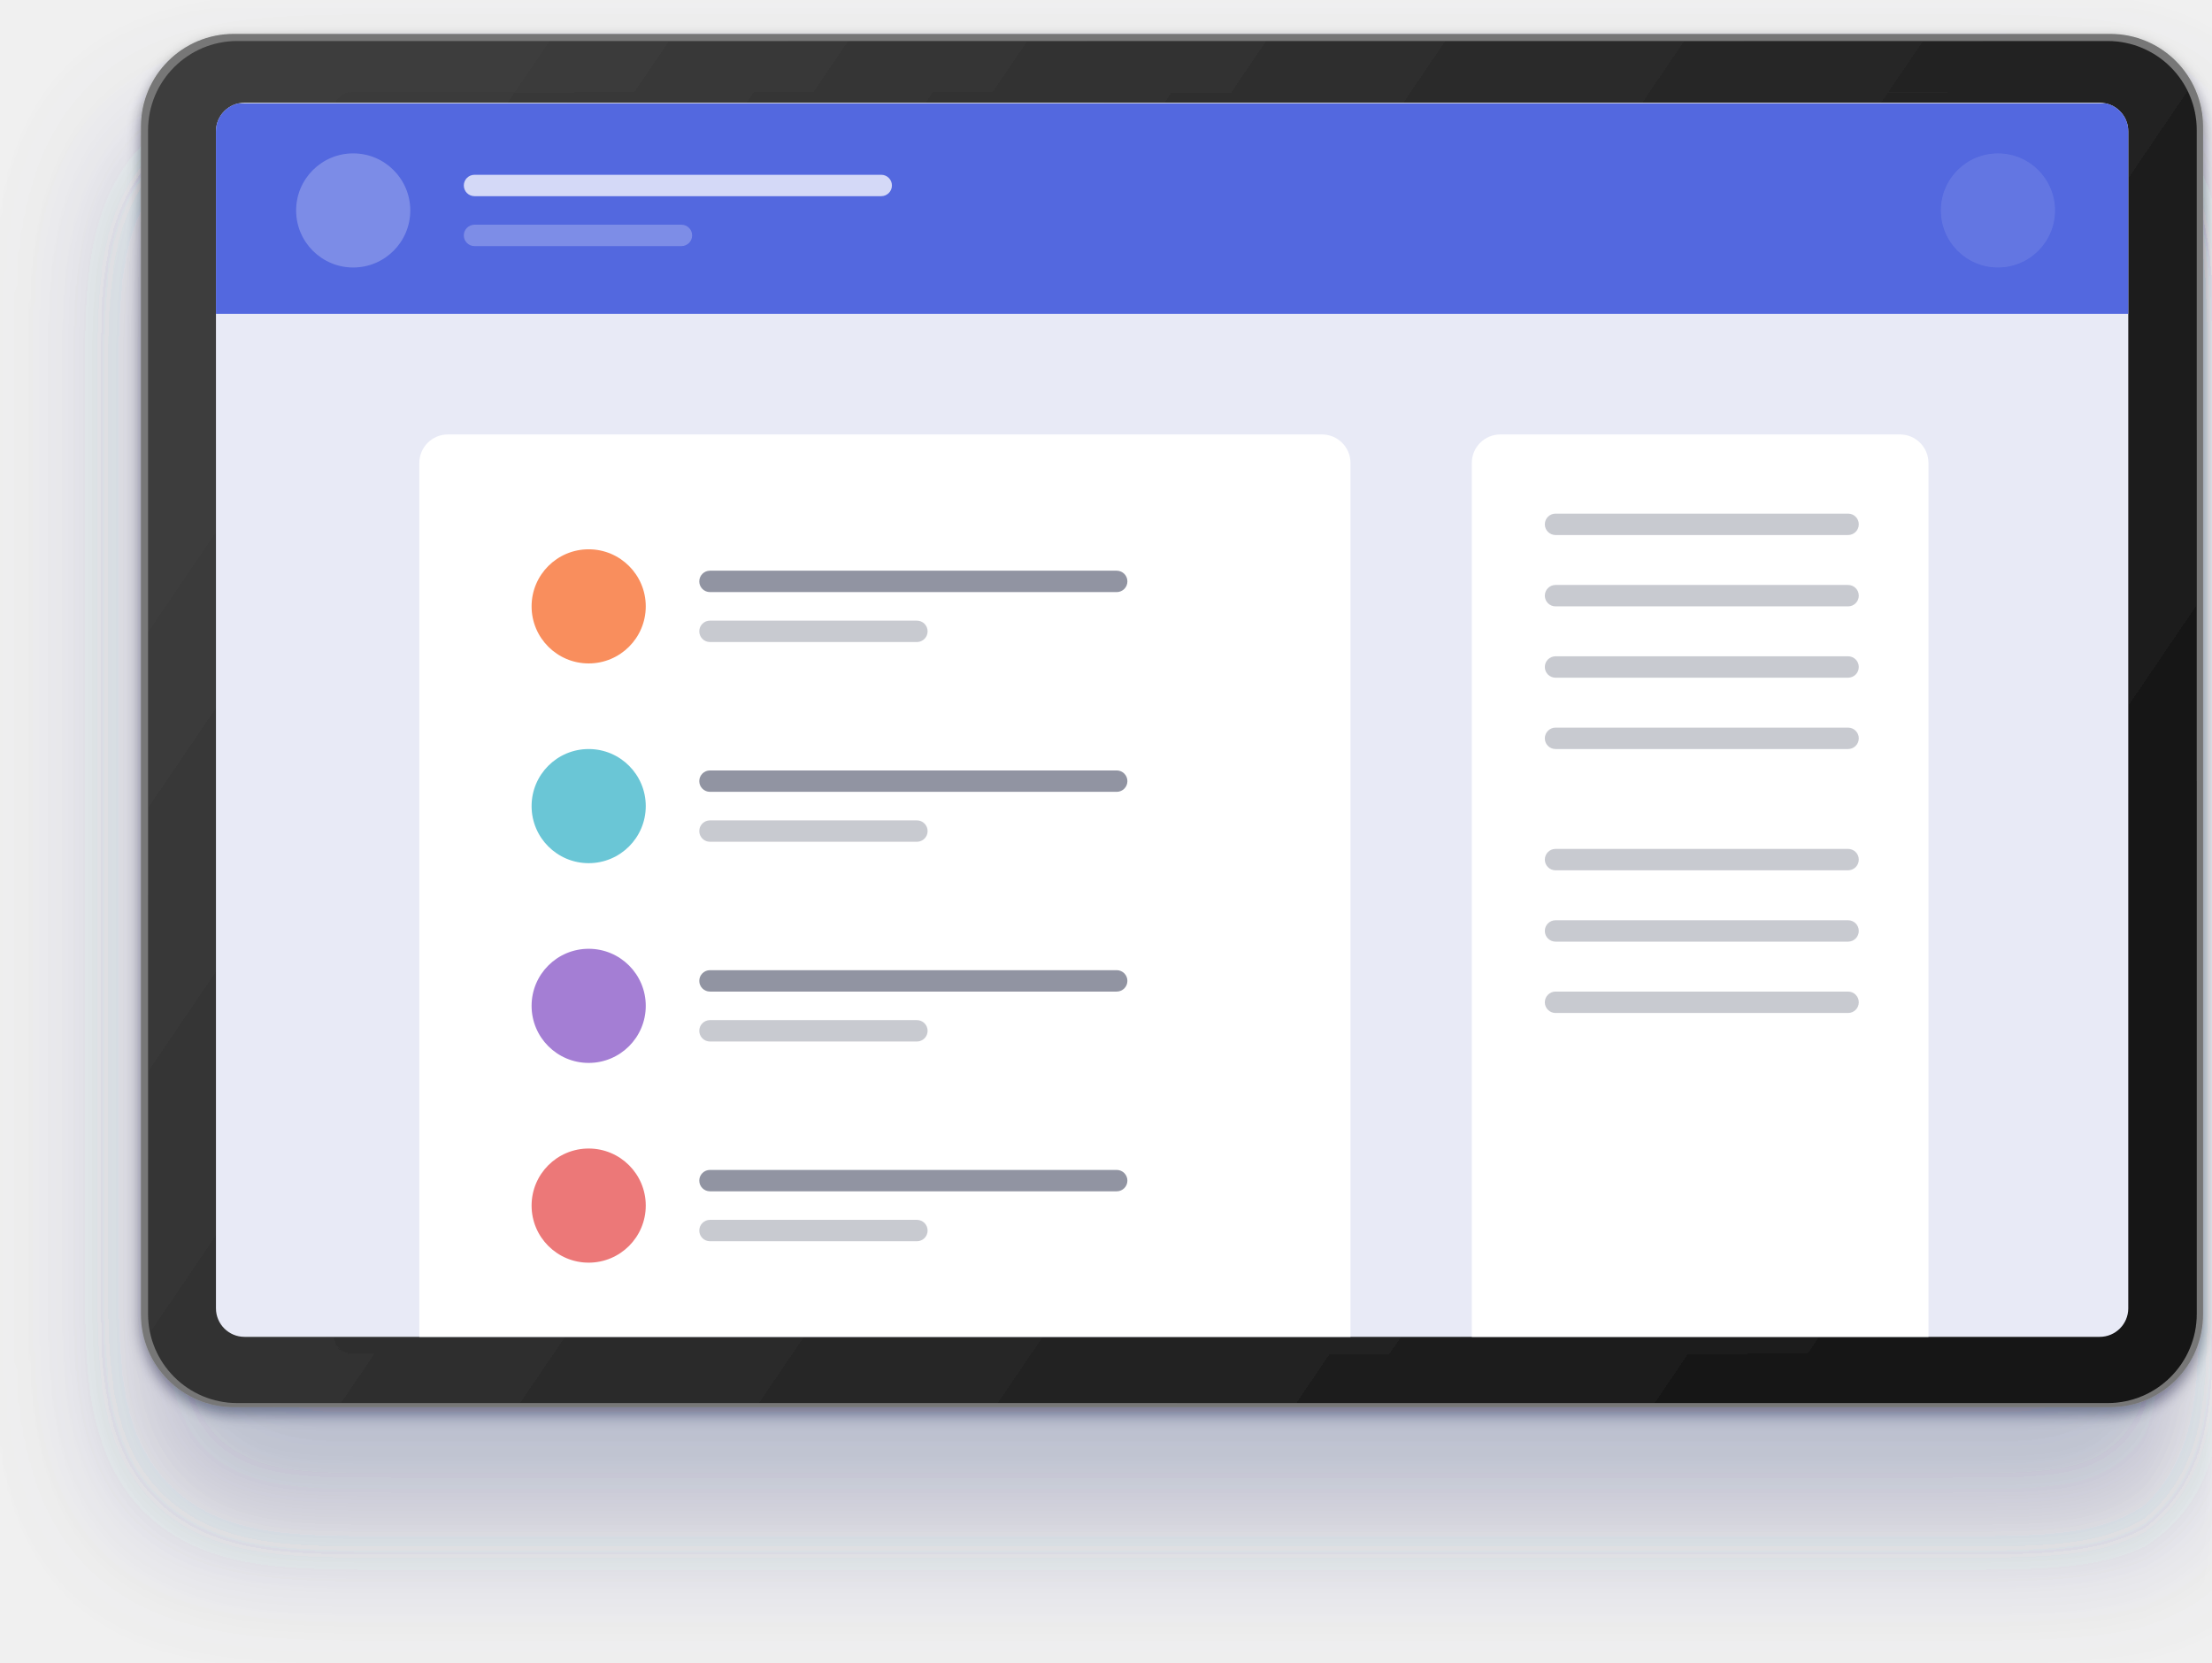
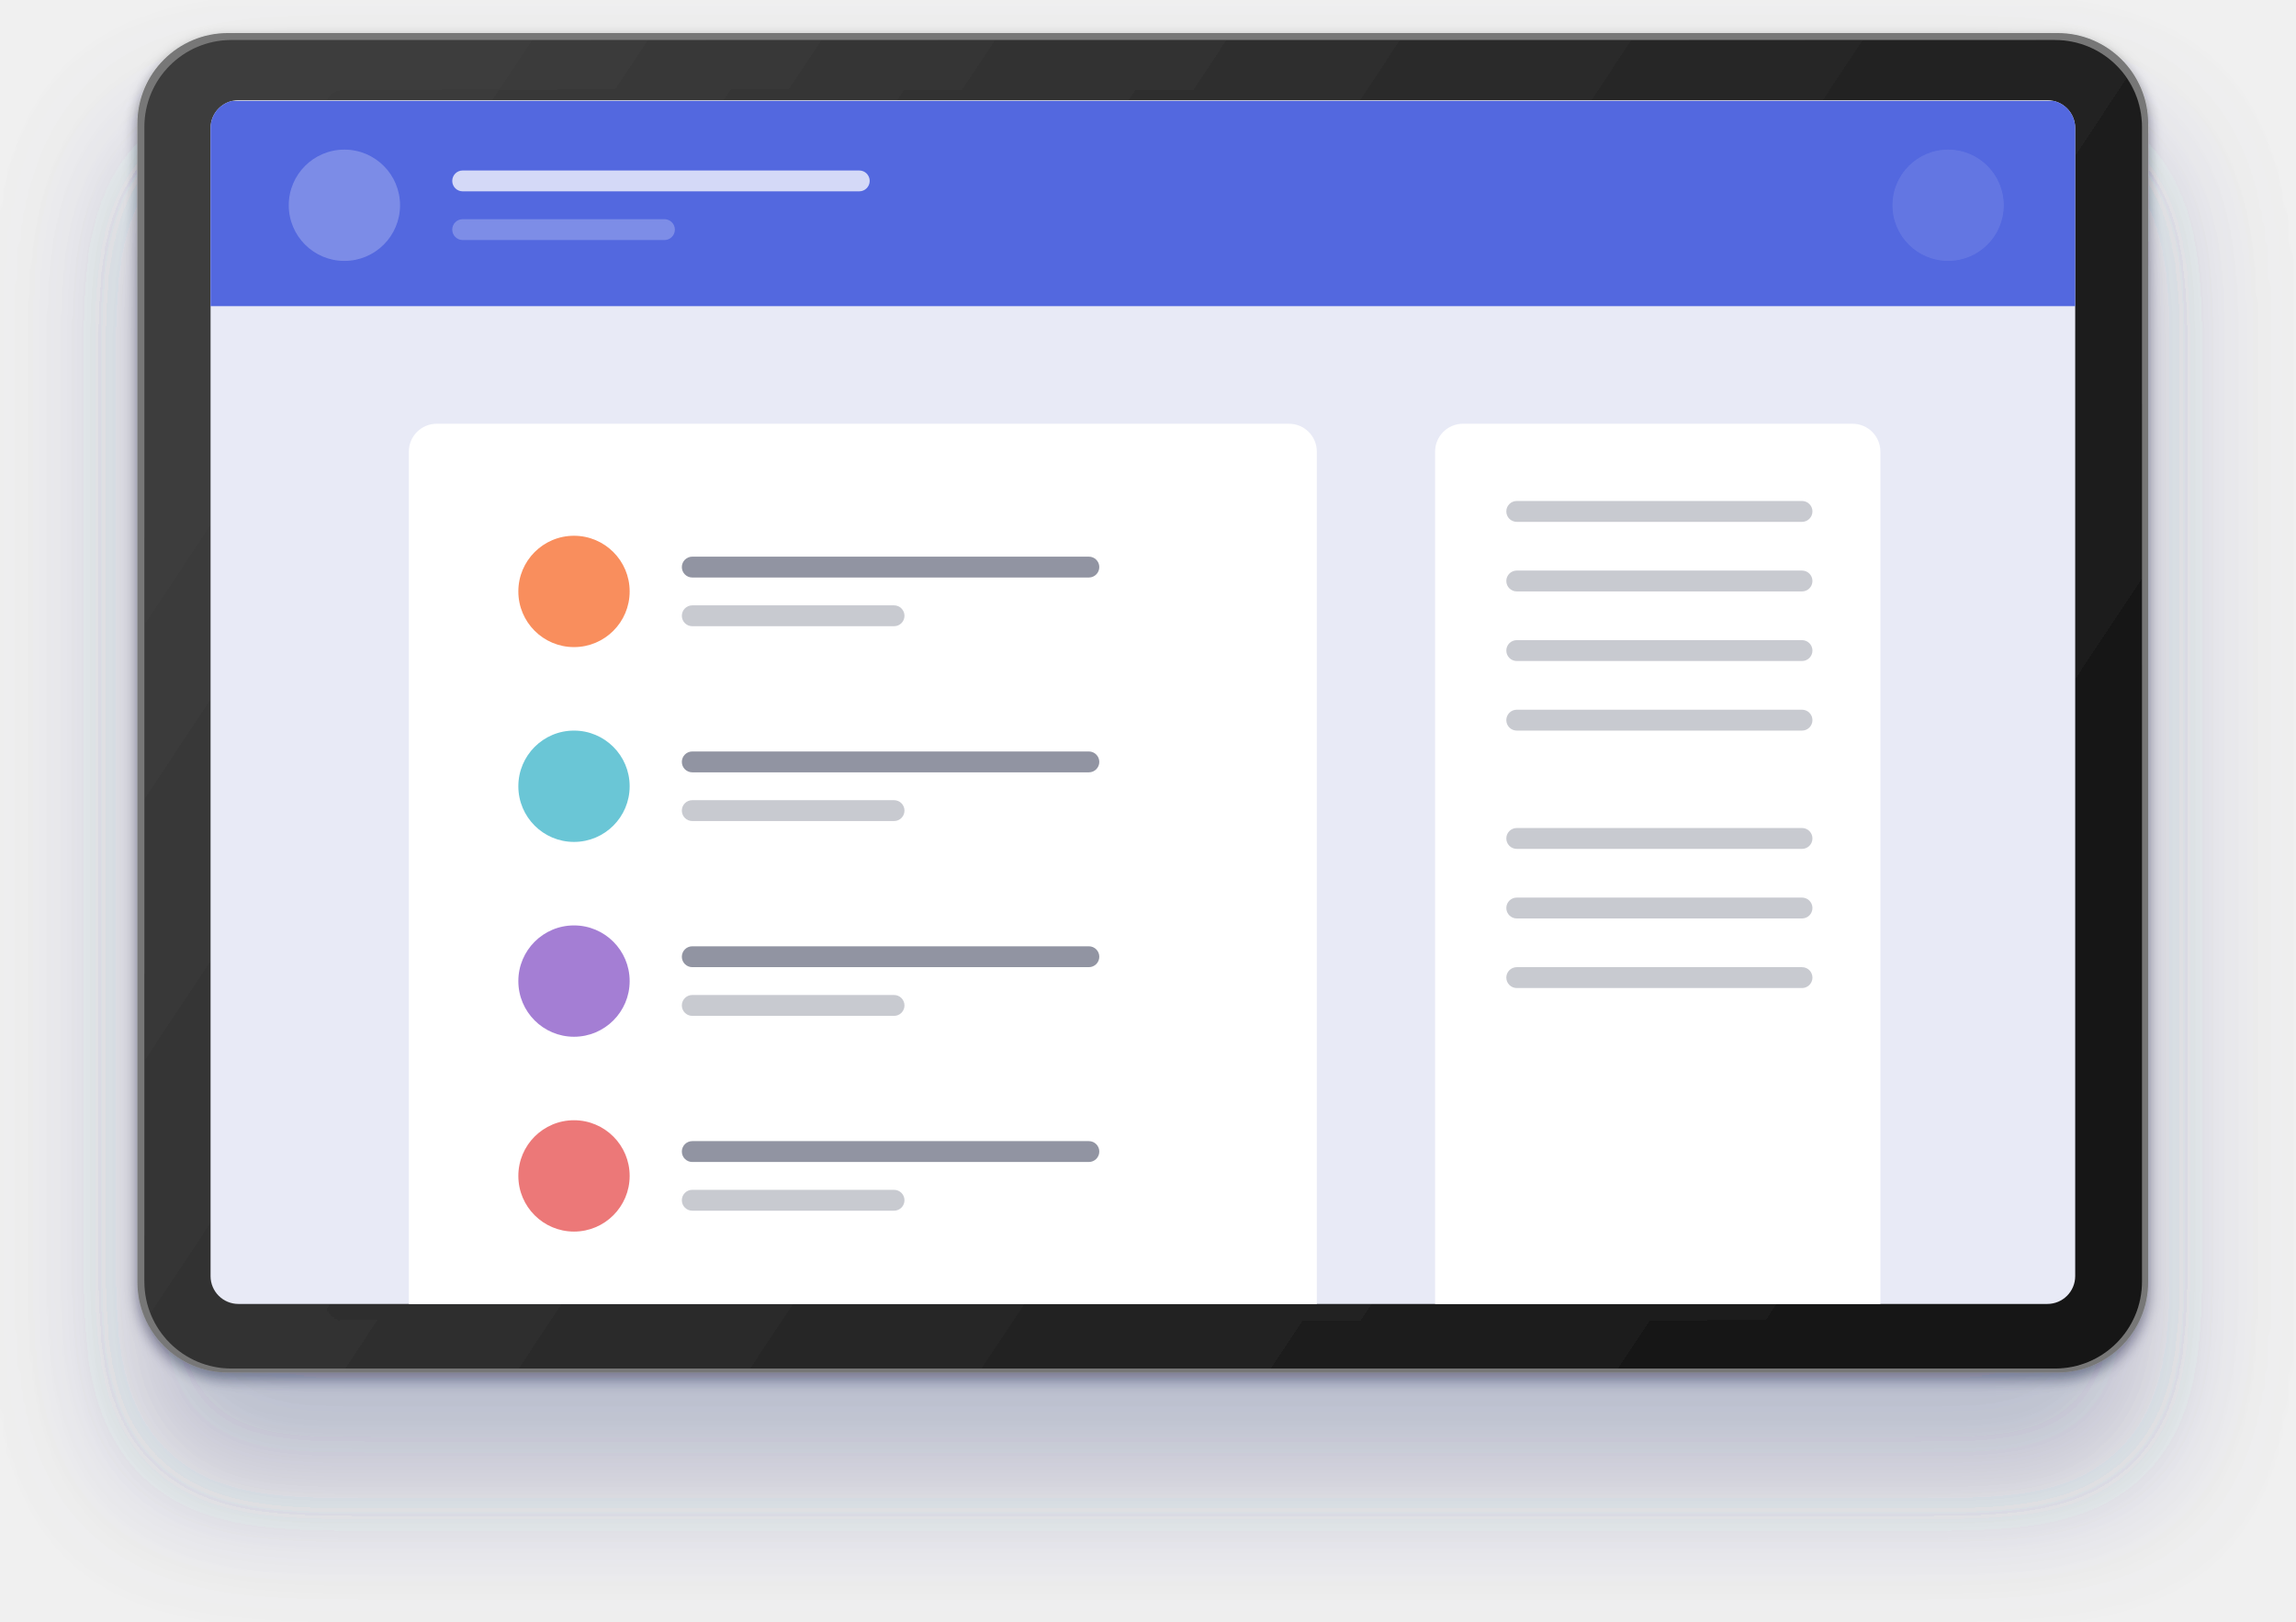
- <svg xmlns="http://www.w3.org/2000/svg" xmlns:xlink="http://www.w3.org/1999/xlink" viewBox="0 0 620 466" width="620" height="466">
+ <svg xmlns="http://www.w3.org/2000/svg" xmlns:xlink="http://www.w3.org/1999/xlink" viewBox="0 0 660 466" width="660" height="466">
  <defs>
    <filter id="a" width="118%" height="126.9%" x="-9%" y="-5.7%" filterUnits="objectBoundingBox">
      <feOffset dy="2" in="SourceAlpha" result="shadowOffsetOuter1" />
      <feGaussianBlur in="shadowOffsetOuter1" result="shadowBlurOuter1" stdDeviation="2" />
      <feColorMatrix in="shadowBlurOuter1" result="shadowMatrixOuter1" values="0 0 0 0 0 0 0 0 0 0 0 0 0 0 0 0 0 0 0.5 0" />
      <feMerge>
        <feMergeNode in="shadowMatrixOuter1" />
        <feMergeNode in="SourceGraphic" />
      </feMerge>
    </filter>
    <rect id="c" width="578" height="385" rx="26" />
    <filter id="b" width="126%" height="139%" x="-13%" y="-11.7%" filterUnits="objectBoundingBox">
      <feOffset dy="30" in="SourceAlpha" result="shadowOffsetOuter1" />
      <feGaussianBlur in="shadowOffsetOuter1" result="shadowBlurOuter1" stdDeviation="20" />
      <feColorMatrix in="shadowBlurOuter1" values="0 0 0 0 0.182 0 0 0 0 0.231 0 0 0 0 0.506 0 0 0 0.2 0" />
    </filter>
    <linearGradient id="d" x1="99.013%" x2="2.544%" y1="71.675%" y2="29.014%">
      <stop offset="0%" stop-color="#151515" />
      <stop offset="100%" stop-color="#3D3D3D" />
    </linearGradient>
    <rect id="e" width="536" height="346" y="3" rx="8" />
  </defs>
  <g fill="none" fill-rule="evenodd" filter="url(#a)" transform="translate(39 9)">
    <g transform="translate(.5 .5)">
      <g fill-rule="nonzero">
        <use fill="#000" filter="url(#b)" xlink:href="#c" />
        <use fill="#777" xlink:href="#c" />
      </g>
      <rect width="574.23" height="381.865" x="2" y="2" fill="url(#d)" fill-rule="nonzero" rx="25" />
      <g transform="translate(21.03 16.303)">
        <rect width="471.463" height="353.756" x="33" fill="#2A2A2A" fill-rule="nonzero" opacity=".1" rx="5" />
        <mask id="f" fill="#fff">
          <use xlink:href="#e" />
        </mask>
        <use fill="#E8EAF6" fill-rule="nonzero" xlink:href="#e" />
        <g mask="url(#f)">
          <path fill="#5267DF" d="M-3.53 3.197h547v59h-547z" />
          <g transform="translate(22.47 17.197)" fill="#FFF">
            <circle cx="16" cy="16" r="16" opacity=".245" />
            <circle cx="477" cy="16" r="16" opacity=".104" />
            <g transform="translate(47 6)">
              <rect width="120" height="6" opacity=".75" rx="3" />
              <rect width="64" height="6" y="14" opacity=".25" rx="3" />
            </g>
          </g>
        </g>
        <g mask="url(#f)">
          <g transform="translate(57 96)">
            <rect width="261" height="316" fill="#FFF" rx="8" />
            <rect width="128" height="316" x="295" fill="#FFF" rx="8" />
            <rect width="120" height="6" x="78.47" y="38.197" fill="#242A45" opacity=".5" rx="3" />
          </g>
        </g>
      </g>
    </g>
    <g transform="translate(110 135)">
      <circle cx="16" cy="26" r="16" fill="#F98E5D" />
      <rect width="88" height="6" x="284" fill="#242A45" opacity=".25" rx="3" />
      <rect width="88" height="6" x="284" y="20" fill="#242A45" opacity=".25" rx="3" />
      <rect width="88" height="6" x="284" y="40" fill="#242A45" opacity=".25" rx="3" />
      <rect width="88" height="6" x="284" y="60" fill="#242A45" opacity=".25" rx="3" />
      <rect width="88" height="6" x="284" y="94" fill="#242A45" opacity=".25" rx="3" />
      <rect width="88" height="6" x="284" y="114" fill="#242A45" opacity=".25" rx="3" />
      <rect width="88" height="6" x="284" y="134" fill="#242A45" opacity=".25" rx="3" />
      <rect width="64" height="6" x="47" y="30" fill="#242A45" opacity=".25" rx="3" />
    </g>
    <g transform="translate(110 201)">
      <circle cx="16" cy="16" r="16" fill="#6AC6D6" />
      <rect width="120" height="6" x="47" y="6" fill="#242A45" opacity=".5" rx="3" />
      <rect width="64" height="6" x="47" y="20" fill="#242A45" opacity=".25" rx="3" />
    </g>
    <g transform="translate(110 257)">
      <circle cx="16" cy="16" r="16" fill="#A47ED4" />
      <rect width="120" height="6" x="47" y="6" fill="#242A45" opacity=".5" rx="3" />
      <rect width="64" height="6" x="47" y="20" fill="#242A45" opacity=".25" rx="3" />
    </g>
    <g transform="translate(110 313)">
      <circle cx="16" cy="16" r="16" fill="#EC7878" />
      <rect width="120" height="6" x="47" y="6" fill="#242A45" opacity=".5" rx="3" />
      <rect width="64" height="6" x="47" y="20" fill="#242A45" opacity=".25" rx="3" />
    </g>
  </g>
</svg>
